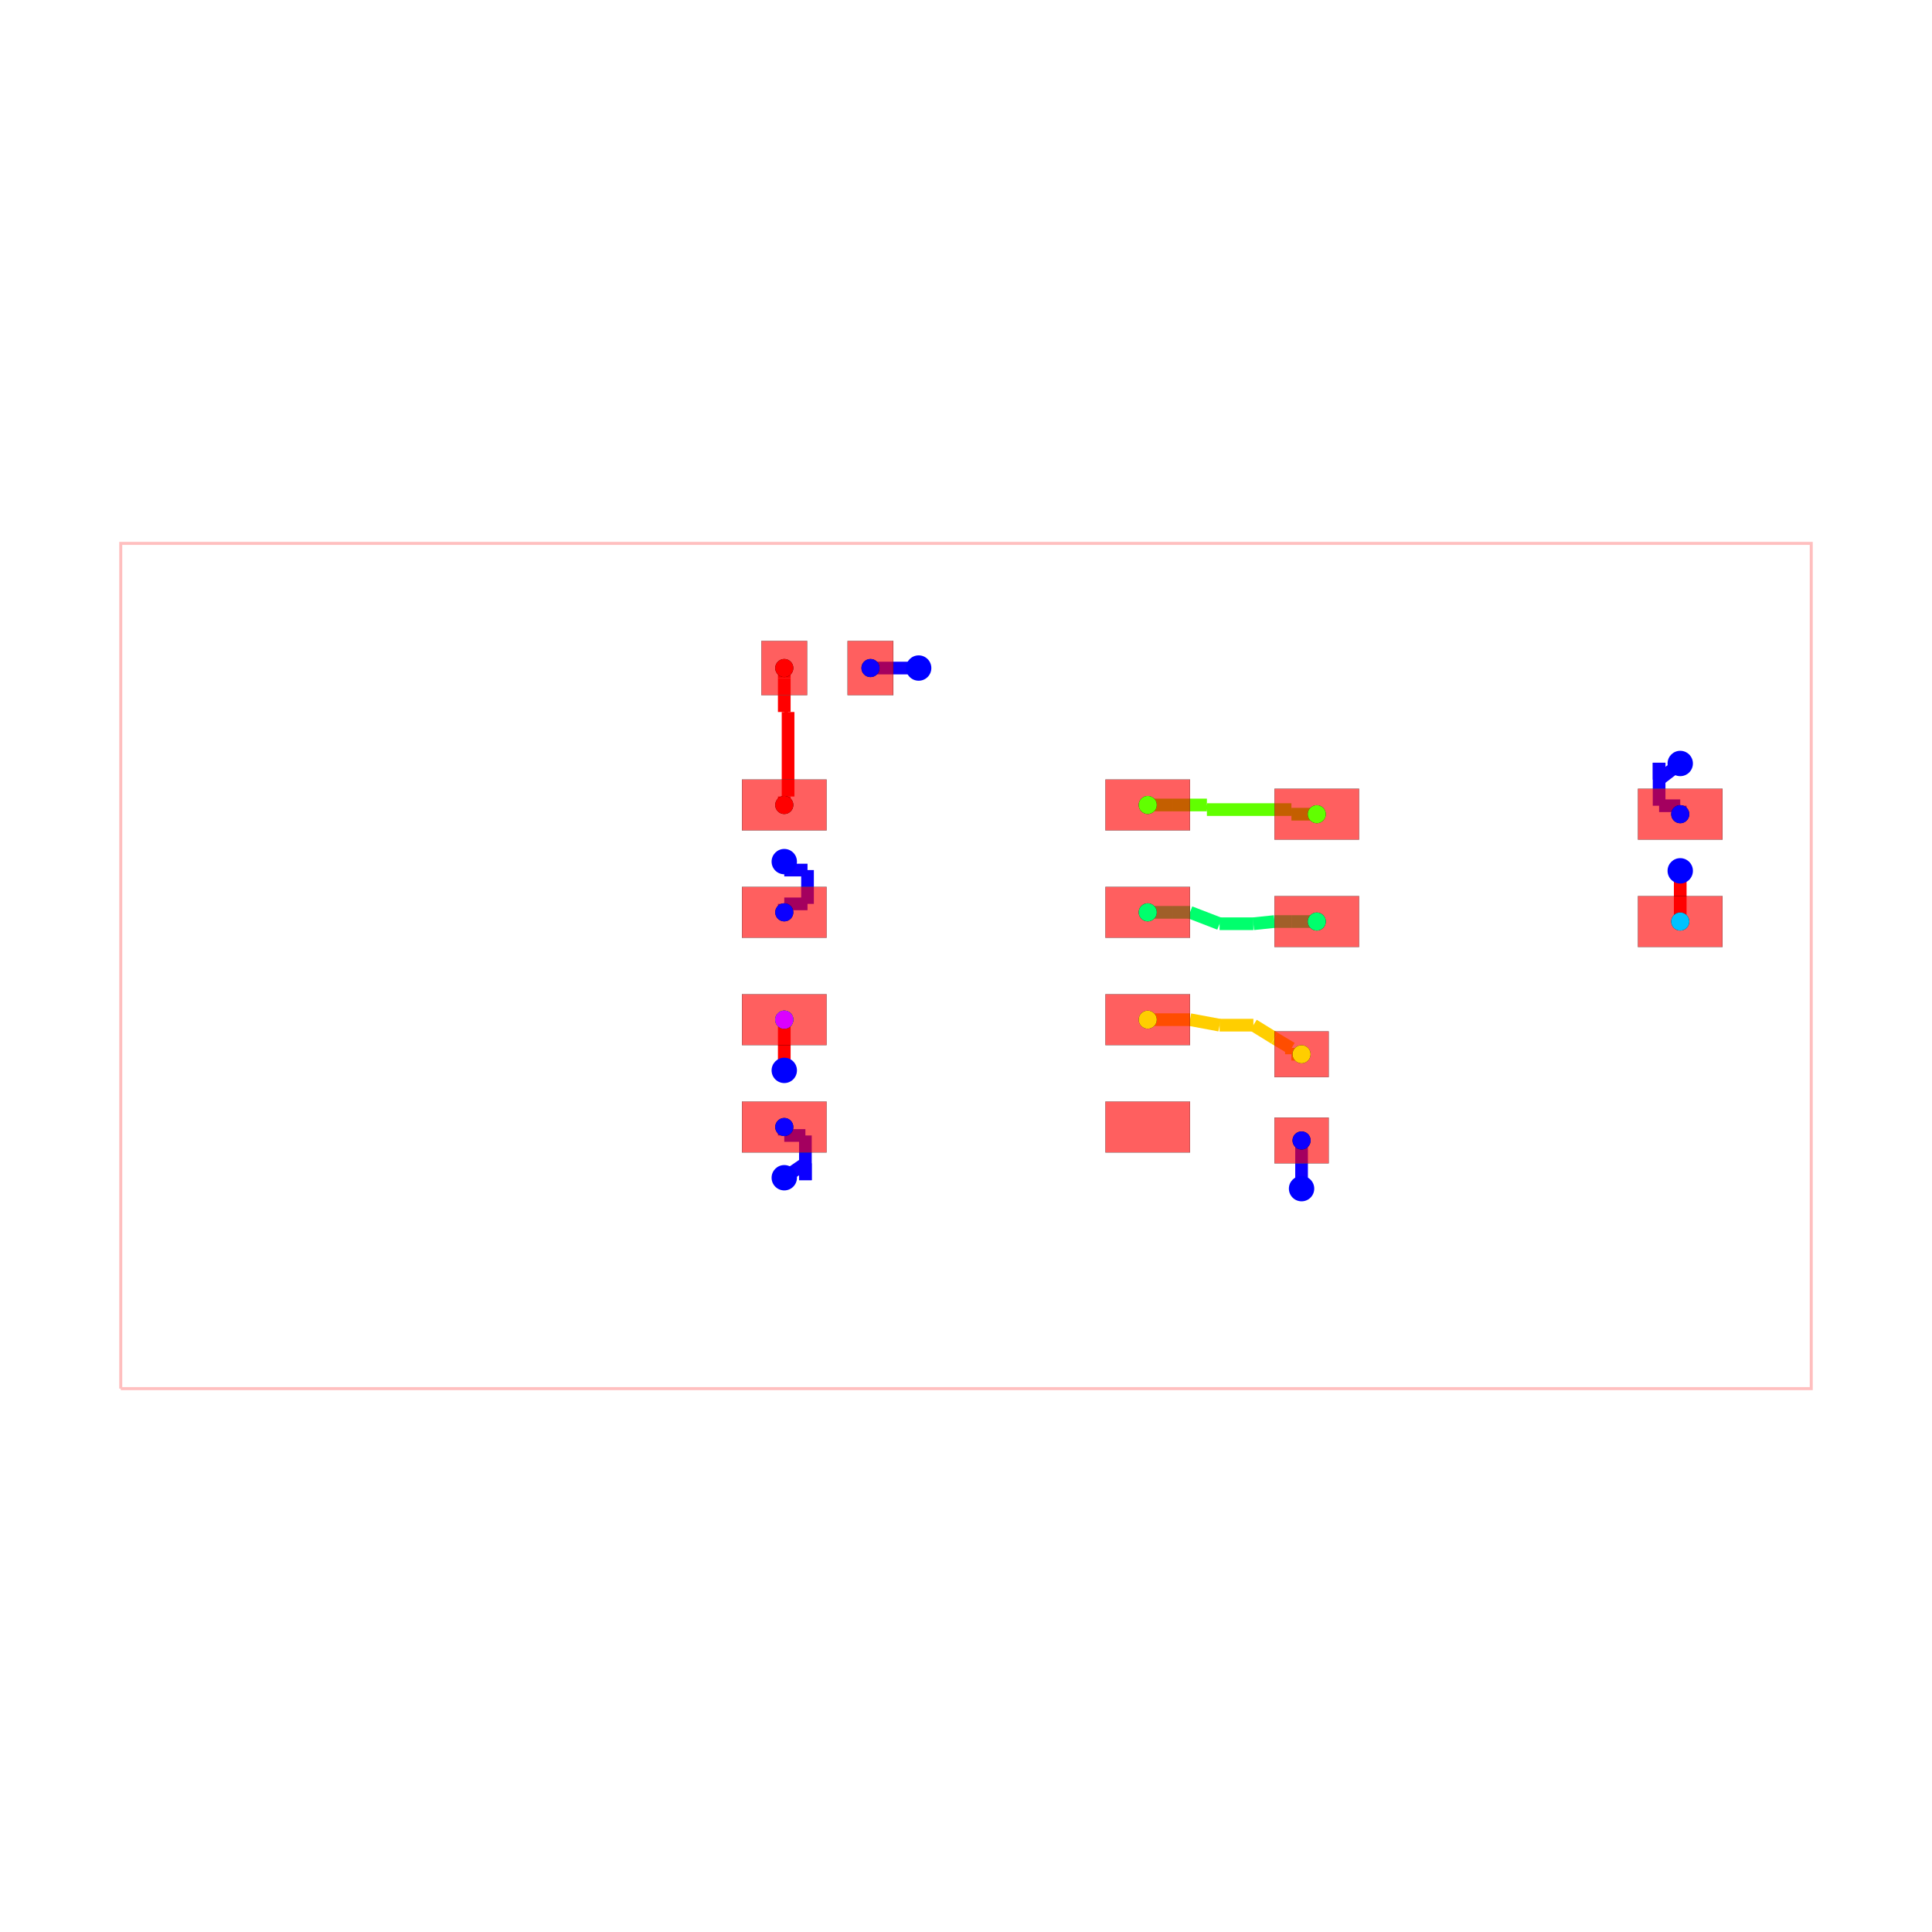
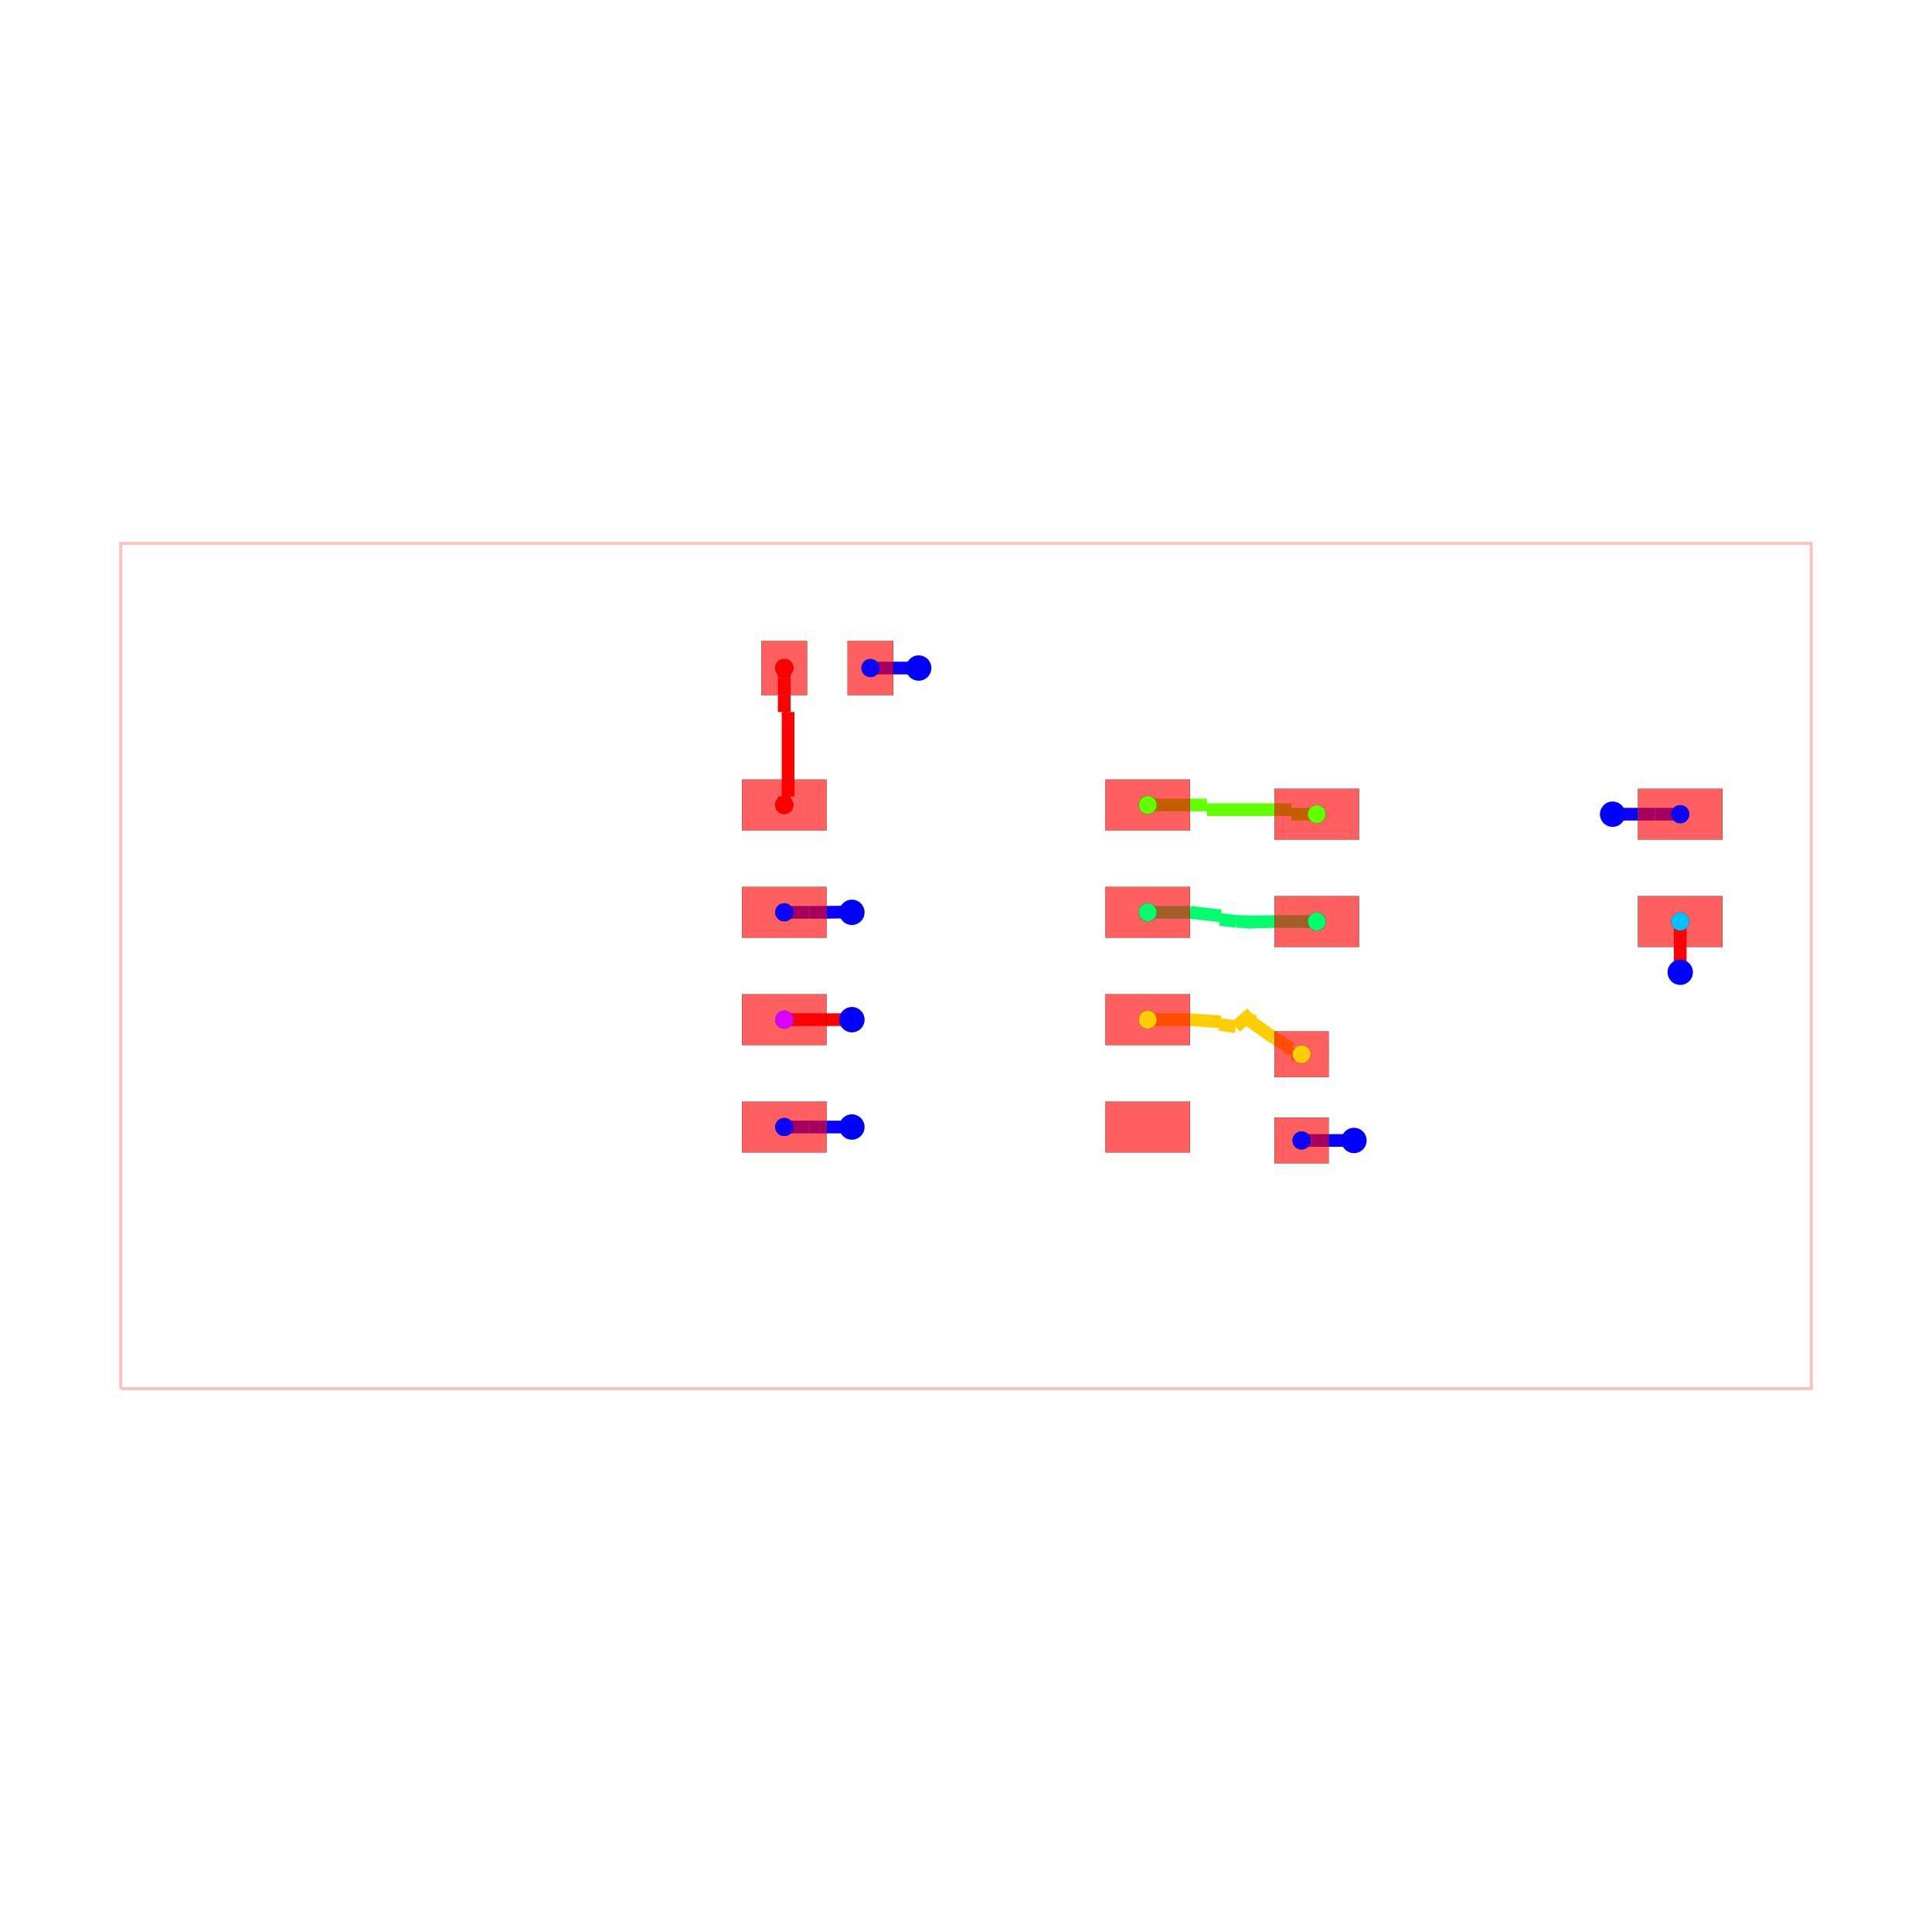
<svg xmlns="http://www.w3.org/2000/svg" width="640" height="640" viewBox="0 0 640 640">
  <rect width="100%" height="100%" fill="white" />
  <g>
    <polyline data-points="-10,-5 10,-5 10,5 -10,5 -10,-5" data-type="line" data-label="" points="40,460 600,460 600,180 40,180 40,460" fill="none" stroke="rgba(255,0,0,0.25)" stroke-width="1px" />
  </g>
  <g>
-     <polyline data-points="3.97,-2.0640355616199573 3.97,-2.134035561619957" data-type="line" data-label="" points="431.16,377.793 431.16,379.753" fill="none" stroke="hsl(242.857, 100%, 50%)" stroke-width="4.2" />
-   </g>
-   <g>
-     <polyline data-points="3.97,-2.134035561619957 3.97,-2.3340357808099785" data-type="line" data-label="" points="431.16,379.753 431.16,385.353" fill="none" stroke="hsl(242.857, 100%, 50%)" stroke-width="4.2" />
-   </g>
-   <g>
-     <polyline data-points="3.97,-2.3340357808099785 3.97,-2.5340360000000004" data-type="line" data-label="" points="431.16,385.353 431.16,390.953" fill="none" stroke="hsl(242.857, 100%, 50%)" stroke-width="4.2" />
-   </g>
-   <g>
-     <polyline data-points="3.97,-2.5340360000000004 3.97,-2.634035561619957" data-type="line" data-label="" points="431.16,390.953 431.16,393.753" fill="none" stroke="hsl(242.857, 100%, 50%)" stroke-width="4.2" />
-   </g>
-   <g>
-     <polyline data-points="-1.1300000000000006,3.525 -1.0600000000000005,3.525" data-type="line" data-label="" points="288.36,221.3 290.32,221.3" fill="none" stroke="hsl(242.857, 100%, 50%)" stroke-width="4.2" />
-   </g>
-   <g>
-     <polyline data-points="-1.0600000000000005,3.525 -0.8600000000000002,3.5250000000000004" data-type="line" data-label="" points="290.32,221.3 295.92,221.3" fill="none" stroke="hsl(242.857, 100%, 50%)" stroke-width="4.2" />
-   </g>
-   <g>
-     <polyline data-points="-0.8600000000000002,3.5250000000000004 -0.6599999999999999,3.5250000000000004" data-type="line" data-label="" points="295.92,221.3 301.52,221.3" fill="none" stroke="hsl(242.857, 100%, 50%)" stroke-width="4.2" />
-   </g>
-   <g>
-     <polyline data-points="-0.6599999999999999,3.5250000000000004 -0.5600000000000005,3.525" data-type="line" data-label="" points="301.52,221.3 304.32,221.3" fill="none" stroke="hsl(242.857, 100%, 50%)" stroke-width="4.2" />
-   </g>
-   <g>
-     <polyline data-points="-2.15,-1.905 -2.15,-2.005" data-type="line" data-label="" points="259.8,373.34 259.8,376.14" fill="none" stroke="hsl(242.857, 100%, 50%)" stroke-width="4.2" />
-   </g>
-   <g>
-     <polyline data-points="-2.15,-2.005 -1.9,-2.005" data-type="line" data-label="" points="259.8,376.14 266.8,376.14" fill="none" stroke="hsl(242.857, 100%, 50%)" stroke-width="4.2" />
-   </g>
-   <g>
-     <polyline data-points="-1.9,-2.005 -1.9,-2.205" data-type="line" data-label="" points="266.8,376.14 266.8,381.74" fill="none" stroke="hsl(242.857, 100%, 50%)" stroke-width="4.2" />
-   </g>
-   <g>
-     <polyline data-points="-1.9,-2.205 -1.9,-2.5340360000000004" data-type="line" data-label="" points="266.8,381.74 266.8,390.953" fill="none" stroke="hsl(242.857, 100%, 50%)" stroke-width="4.2" />
-   </g>
-   <g>
-     <polyline data-points="-1.9,-2.5340360000000004 -1.9,-2.334036" data-type="line" data-label="" points="266.8,390.953 266.8,385.353" fill="none" stroke="hsl(242.857, 100%, 50%)" stroke-width="4.2" />
-   </g>
-   <g>
-     <polyline data-points="-1.9,-2.334036 -2.15,-2.505" data-type="line" data-label="" points="266.8,385.353 259.8,390.14" fill="none" stroke="hsl(242.857, 100%, 50%)" stroke-width="4.2" />
-   </g>
-   <g>
-     <polyline data-points="8.45,1.7959644383800433 8.45,1.8959644383800434" data-type="line" data-label="" points="556.6,269.713 556.6,266.913" fill="none" stroke="hsl(242.857, 100%, 50%)" stroke-width="4.2" />
-   </g>
-   <g>
-     <polyline data-points="8.45,1.8959644383800434 8.2,1.8959644383800434" data-type="line" data-label="" points="556.6,266.913 549.6,266.913" fill="none" stroke="hsl(242.857, 100%, 50%)" stroke-width="4.2" />
-   </g>
-   <g>
-     <polyline data-points="8.2,1.8959644383800434 8.2,2.0959644383800438" data-type="line" data-label="" points="549.6,266.913 549.6,261.313" fill="none" stroke="hsl(242.857, 100%, 50%)" stroke-width="4.2" />
-   </g>
-   <g>
-     <polyline data-points="8.2,2.0959644383800438 8.2,2.4050000000000002" data-type="line" data-label="" points="549.6,261.313 549.6,252.66" fill="none" stroke="hsl(242.857, 100%, 50%)" stroke-width="4.2" />
-   </g>
-   <g>
-     <polyline data-points="8.2,2.4050000000000002 8.2,2.205" data-type="line" data-label="" points="549.6,252.66 549.6,258.26" fill="none" stroke="hsl(242.857, 100%, 50%)" stroke-width="4.2" />
-   </g>
-   <g>
-     <polyline data-points="8.2,2.205 8.45,2.395964438380043" data-type="line" data-label="" points="549.6,258.26 556.6,252.913" fill="none" stroke="hsl(242.857, 100%, 50%)" stroke-width="4.2" />
-   </g>
-   <g>
-     <polyline data-points="-2.15,0.635 -2.15,0.7350000000000001" data-type="line" data-label="" points="259.8,302.22 259.8,299.42" fill="none" stroke="hsl(242.857, 100%, 50%)" stroke-width="4.2" />
-   </g>
-   <g>
-     <polyline data-points="-2.15,0.7350000000000001 -1.8750000000000004,0.7350000000000001" data-type="line" data-label="" points="259.8,299.42 267.5,299.42" fill="none" stroke="hsl(242.857, 100%, 50%)" stroke-width="4.2" />
-   </g>
-   <g>
-     <polyline data-points="-1.8750000000000004,0.7350000000000001 -1.8750000000000004,0.935" data-type="line" data-label="" points="267.5,299.42 267.5,293.82" fill="none" stroke="hsl(242.857, 100%, 50%)" stroke-width="4.2" />
-   </g>
-   <g>
-     <polyline data-points="-1.8750000000000004,0.935 -1.8750000000000004,1.135" data-type="line" data-label="" points="267.5,293.82 267.5,288.22" fill="none" stroke="hsl(242.857, 100%, 50%)" stroke-width="4.2" />
-   </g>
-   <g>
-     <polyline data-points="-1.8750000000000004,1.135 -2.15,1.135" data-type="line" data-label="" points="267.5,288.22 259.8,288.22" fill="none" stroke="hsl(242.857, 100%, 50%)" stroke-width="4.2" />
-   </g>
-   <g>
-     <polyline data-points="-2.15,1.135 -2.15,1.235" data-type="line" data-label="" points="259.8,288.22 259.8,285.42" fill="none" stroke="hsl(242.857, 100%, 50%)" stroke-width="4.2" />
-   </g>
-   <g>
-     <polyline data-points="-2.15,-0.635 -2.15,-1.235" data-type="line" data-label="" points="259.8,337.78 259.8,354.58" fill="none" stroke="red" stroke-width="4.2" />
-   </g>
-   <g>
-     <polyline data-points="-2.15,-1.235 -2.15,-1.235" data-type="line" data-label="" points="259.8,354.58 259.8,354.58" fill="none" stroke="red" stroke-width="4.2" />
-   </g>
-   <g>
-     <polyline data-points="8.45,0.5259644383800433 8.45,1.1259644383800433" data-type="line" data-label="" points="556.6,305.273 556.6,288.473" fill="none" stroke="red" stroke-width="4.2" />
-   </g>
-   <g>
-     <polyline data-points="8.45,1.1259644383800433 8.45,1.1259644383800433" data-type="line" data-label="" points="556.6,288.473 556.6,288.473" fill="none" stroke="red" stroke-width="4.2" />
-   </g>
-   <g>
-     <polyline data-points="4.15,0.5259644383800433 3.8500000000000005,0.5259644383800433" data-type="line" data-label="" points="436.2,305.273 427.8,305.273" fill="none" stroke="hsl(145.714, 100%, 50%)" stroke-width="4.2" />
-   </g>
-   <g>
-     <polyline data-points="3.8500000000000005,0.5259644383800433 3.6499999999999995,0.5259644383800433" data-type="line" data-label="" points="427.8,305.273 422.2,305.273" fill="none" stroke="hsl(145.714, 100%, 50%)" stroke-width="4.2" />
-   </g>
-   <g>
-     <polyline data-points="3.6499999999999995,0.5259644383800433 3.4,0.5" data-type="line" data-label="" points="422.2,305.273 415.2,306" fill="none" stroke="hsl(145.714, 100%, 50%)" stroke-width="4.2" />
-   </g>
-   <g>
-     <polyline data-points="3.4,0.5 3.1999999999999997,0.5" data-type="line" data-label="" points="415.2,306 409.6,306" fill="none" stroke="hsl(145.714, 100%, 50%)" stroke-width="4.2" />
-   </g>
-   <g>
-     <polyline data-points="3.1999999999999997,0.5 2.9999999999999996,0.5" data-type="line" data-label="" points="409.6,306 404,306" fill="none" stroke="hsl(145.714, 100%, 50%)" stroke-width="4.2" />
-   </g>
-   <g>
-     <polyline data-points="2.9999999999999996,0.5 2.6500000000000004,0.635" data-type="line" data-label="" points="404,306 394.2,302.22" fill="none" stroke="hsl(145.714, 100%, 50%)" stroke-width="4.2" />
-   </g>
-   <g>
-     <polyline data-points="2.6500000000000004,0.635 2.4499999999999997,0.635" data-type="line" data-label="" points="394.2,302.22 388.6,302.22" fill="none" stroke="hsl(145.714, 100%, 50%)" stroke-width="4.2" />
+     <polyline data-points="-1.13,3.525 -1.0600000000000005,3.525" data-type="line" data-label="" points="288.36,221.3 290.32,221.3" fill="none" stroke="hsl(242.857, 100%, 50%)" stroke-width="4.2" />
+   </g>
+   <g>
+     <polyline data-points="-1.0600000000000005,3.525 -0.86,3.525" data-type="line" data-label="" points="290.32,221.3 295.92,221.3" fill="none" stroke="hsl(242.857, 100%, 50%)" stroke-width="4.2" />
+   </g>
+   <g>
+     <polyline data-points="-0.86,3.525 -0.6599999999999999,3.525" data-type="line" data-label="" points="295.92,221.3 301.52,221.3" fill="none" stroke="hsl(242.857, 100%, 50%)" stroke-width="4.2" />
+   </g>
+   <g>
+     <polyline data-points="-0.6599999999999999,3.525 -0.56,3.525" data-type="line" data-label="" points="301.52,221.3 304.32,221.3" fill="none" stroke="hsl(242.857, 100%, 50%)" stroke-width="4.2" />
+   </g>
+   <g>
+     <polyline data-points="3.97,-2.064 4.09,-2.064" data-type="line" data-label="" points="431.16,377.792 434.52,377.792" fill="none" stroke="hsl(242.857, 100%, 50%)" stroke-width="4.2" />
+   </g>
+   <g>
+     <polyline data-points="4.09,-2.064 4.29,-2.064" data-type="line" data-label="" points="434.52,377.792 440.12,377.792" fill="none" stroke="hsl(242.857, 100%, 50%)" stroke-width="4.2" />
+   </g>
+   <g>
+     <polyline data-points="4.29,-2.064 4.470001,-2.064" data-type="line" data-label="" points="440.12,377.792 445.16,377.792" fill="none" stroke="hsl(242.857, 100%, 50%)" stroke-width="4.2" />
+   </g>
+   <g>
+     <polyline data-points="4.470001,-2.064 4.59,-2.064" data-type="line" data-label="" points="445.16,377.792 448.52,377.792" fill="none" stroke="hsl(242.857, 100%, 50%)" stroke-width="4.2" />
+   </g>
+   <g>
+     <polyline data-points="8.45,1.796 8.149999999999999,1.796" data-type="line" data-label="" points="556.6,269.712 548.2,269.712" fill="none" stroke="hsl(242.857, 100%, 50%)" stroke-width="4.2" />
+   </g>
+   <g>
+     <polyline data-points="8.149999999999999,1.796 7.95,1.796" data-type="line" data-label="" points="548.2,269.712 542.6,269.712" fill="none" stroke="hsl(242.857, 100%, 50%)" stroke-width="4.2" />
+   </g>
+   <g>
+     <polyline data-points="7.95,1.796 7.749999999999999,1.796" data-type="line" data-label="" points="542.6,269.712 537,269.712" fill="none" stroke="hsl(242.857, 100%, 50%)" stroke-width="4.2" />
+   </g>
+   <g>
+     <polyline data-points="7.749999999999999,1.796 7.65,1.796" data-type="line" data-label="" points="537,269.712 534.2,269.712" fill="none" stroke="hsl(242.857, 100%, 50%)" stroke-width="4.2" />
+   </g>
+   <g>
+     <polyline data-points="-2.15,0.635 -1.8499999999999999,0.635" data-type="line" data-label="" points="259.8,302.22 268.2,302.22" fill="none" stroke="hsl(242.857, 100%, 50%)" stroke-width="4.2" />
+   </g>
+   <g>
+     <polyline data-points="-1.8499999999999999,0.635 -1.65,0.635" data-type="line" data-label="" points="268.2,302.22 273.8,302.22" fill="none" stroke="hsl(242.857, 100%, 50%)" stroke-width="4.2" />
+   </g>
+   <g>
+     <polyline data-points="-1.65,0.635 -1.3840000000000001,0.639" data-type="line" data-label="" points="273.8,302.22 281.248,302.108" fill="none" stroke="hsl(242.857, 100%, 50%)" stroke-width="4.2" />
+   </g>
+   <g>
+     <polyline data-points="-1.3840000000000001,0.639 -1.323,0.641" data-type="line" data-label="" points="281.248,302.108 282.956,302.052" fill="none" stroke="hsl(242.857, 100%, 50%)" stroke-width="4.2" />
+   </g>
+   <g>
+     <polyline data-points="-1.323,0.641 -1.44,0.639" data-type="line" data-label="" points="282.956,302.052 279.68,302.108" fill="none" stroke="hsl(242.857, 100%, 50%)" stroke-width="4.2" />
+   </g>
+   <g>
+     <polyline data-points="-1.44,0.639 -1.35,0.635" data-type="line" data-label="" points="279.68,302.108 282.2,302.22" fill="none" stroke="hsl(242.857, 100%, 50%)" stroke-width="4.2" />
+   </g>
+   <g>
+     <polyline data-points="-2.15,-1.905 -1.8499999999999999,-1.905" data-type="line" data-label="" points="259.8,373.34 268.2,373.34" fill="none" stroke="hsl(242.857, 100%, 50%)" stroke-width="4.2" />
+   </g>
+   <g>
+     <polyline data-points="-1.8499999999999999,-1.905 -1.65,-1.905" data-type="line" data-label="" points="268.2,373.34 273.8,373.34" fill="none" stroke="hsl(242.857, 100%, 50%)" stroke-width="4.2" />
+   </g>
+   <g>
+     <polyline data-points="-1.65,-1.905 -1.45,-1.905" data-type="line" data-label="" points="273.8,373.34 279.4,373.34" fill="none" stroke="hsl(242.857, 100%, 50%)" stroke-width="4.2" />
+   </g>
+   <g>
+     <polyline data-points="-1.45,-1.905 -1.35,-1.905" data-type="line" data-label="" points="279.4,373.34 282.2,373.34" fill="none" stroke="hsl(242.857, 100%, 50%)" stroke-width="4.2" />
+   </g>
+   <g>
+     <polyline data-points="8.45,0.526 8.45,-0.074" data-type="line" data-label="" points="556.6,305.272 556.6,322.072" fill="none" stroke="red" stroke-width="4.2" />
+   </g>
+   <g>
+     <polyline data-points="8.45,-0.074 8.45,-0.074" data-type="line" data-label="" points="556.6,322.072 556.6,322.072" fill="none" stroke="red" stroke-width="4.2" />
+   </g>
+   <g>
+     <polyline data-points="-2.15,-0.635 -1.35,-0.635" data-type="line" data-label="" points="259.8,337.78 282.2,337.78" fill="none" stroke="red" stroke-width="4.2" />
+   </g>
+   <g>
+     <polyline data-points="-1.35,-0.635 -1.35,-0.635" data-type="line" data-label="" points="282.2,337.78 282.2,337.78" fill="none" stroke="red" stroke-width="4.2" />
+   </g>
+   <g>
+     <polyline data-points="4.15,0.526 3.8500000000000005,0.526" data-type="line" data-label="" points="436.2,305.272 427.8,305.272" fill="none" stroke="hsl(145.714, 100%, 50%)" stroke-width="4.2" />
+   </g>
+   <g>
+     <polyline data-points="3.8500000000000005,0.526 3.65,0.526" data-type="line" data-label="" points="427.8,305.272 422.2,305.272" fill="none" stroke="hsl(145.714, 100%, 50%)" stroke-width="4.2" />
+   </g>
+   <g>
+     <polyline data-points="3.65,0.526 3.3409999999999997,0.52" data-type="line" data-label="" points="422.2,305.272 413.548,305.44" fill="none" stroke="hsl(145.714, 100%, 50%)" stroke-width="4.2" />
+   </g>
+   <g>
+     <polyline data-points="3.3409999999999997,0.52 3.381,0.52" data-type="line" data-label="" points="413.548,305.44 414.668,305.44" fill="none" stroke="hsl(145.714, 100%, 50%)" stroke-width="4.2" />
+   </g>
+   <g>
+     <polyline data-points="3.381,0.52 3.196,0.528" data-type="line" data-label="" points="414.668,305.44 409.488,305.216" fill="none" stroke="hsl(145.714, 100%, 50%)" stroke-width="4.2" />
+   </g>
+   <g>
+     <polyline data-points="3.196,0.528 3.005,0.55" data-type="line" data-label="" points="409.488,305.216 404.14,304.6" fill="none" stroke="hsl(145.714, 100%, 50%)" stroke-width="4.2" />
+   </g>
+   <g>
+     <polyline data-points="3.005,0.55 3.015,0.593" data-type="line" data-label="" points="404.14,304.6 404.42,303.396" fill="none" stroke="hsl(145.714, 100%, 50%)" stroke-width="4.2" />
+   </g>
+   <g>
+     <polyline data-points="3.015,0.593 2.65,0.635" data-type="line" data-label="" points="404.42,303.396 394.2,302.22" fill="none" stroke="hsl(145.714, 100%, 50%)" stroke-width="4.2" />
+   </g>
+   <g>
+     <polyline data-points="2.65,0.635 2.4499999999999997,0.635" data-type="line" data-label="" points="394.2,302.22 388.6,302.22" fill="none" stroke="hsl(145.714, 100%, 50%)" stroke-width="4.2" />
  </g>
  <g>
    <polyline data-points="2.4499999999999997,0.635 2.15,0.635" data-type="line" data-label="" points="388.6,302.22 380.2,302.22" fill="none" stroke="hsl(145.714, 100%, 50%)" stroke-width="4.2" />
  </g>
  <g>
-     <polyline data-points="4.15,1.7959644383800433 3.8500000000000005,1.7959644383800433" data-type="line" data-label="" points="436.2,269.713 427.8,269.713" fill="none" stroke="hsl(97.143, 100%, 50%)" stroke-width="4.2" />
-   </g>
-   <g>
-     <polyline data-points="3.8500000000000005,1.7959644383800433 3.8500000000000005,1.8504822191900216" data-type="line" data-label="" points="427.8,269.713 427.8,268.186" fill="none" stroke="hsl(97.143, 100%, 50%)" stroke-width="4.2" />
-   </g>
-   <g>
-     <polyline data-points="3.8500000000000005,1.8504822191900216 3.6499999999999995,1.8504822191900216" data-type="line" data-label="" points="427.8,268.186 422.2,268.186" fill="none" stroke="hsl(97.143, 100%, 50%)" stroke-width="4.2" />
-   </g>
-   <g>
-     <polyline data-points="3.6499999999999995,1.8504822191900216 2.8500000000000005,1.8504822191900216" data-type="line" data-label="" points="422.2,268.186 399.8,268.186" fill="none" stroke="hsl(97.143, 100%, 50%)" stroke-width="4.2" />
-   </g>
-   <g>
-     <polyline data-points="2.8500000000000005,1.8504822191900216 2.8500000000000005,1.905" data-type="line" data-label="" points="399.8,268.186 399.8,266.66" fill="none" stroke="hsl(97.143, 100%, 50%)" stroke-width="4.2" />
-   </g>
-   <g>
-     <polyline data-points="2.8500000000000005,1.905 2.6500000000000004,1.905" data-type="line" data-label="" points="399.8,266.66 394.2,266.66" fill="none" stroke="hsl(97.143, 100%, 50%)" stroke-width="4.2" />
-   </g>
-   <g>
-     <polyline data-points="2.6500000000000004,1.905 2.4499999999999997,1.905" data-type="line" data-label="" points="394.2,266.66 388.6,266.66" fill="none" stroke="hsl(97.143, 100%, 50%)" stroke-width="4.2" />
+     <polyline data-points="4.15,1.796 3.8500000000000005,1.796" data-type="line" data-label="" points="436.2,269.712 427.8,269.712" fill="none" stroke="hsl(97.143, 100%, 50%)" stroke-width="4.2" />
+   </g>
+   <g>
+     <polyline data-points="3.8500000000000005,1.796 3.8500000000000005,1.85" data-type="line" data-label="" points="427.8,269.712 427.8,268.2" fill="none" stroke="hsl(97.143, 100%, 50%)" stroke-width="4.2" />
+   </g>
+   <g>
+     <polyline data-points="3.8500000000000005,1.85 3.65,1.85" data-type="line" data-label="" points="427.8,268.2 422.2,268.2" fill="none" stroke="hsl(97.143, 100%, 50%)" stroke-width="4.2" />
+   </g>
+   <g>
+     <polyline data-points="3.65,1.85 2.8500000000000005,1.85" data-type="line" data-label="" points="422.2,268.2 399.8,268.2" fill="none" stroke="hsl(97.143, 100%, 50%)" stroke-width="4.2" />
+   </g>
+   <g>
+     <polyline data-points="2.8500000000000005,1.85 2.8500000000000005,1.905" data-type="line" data-label="" points="399.8,268.2 399.8,266.66" fill="none" stroke="hsl(97.143, 100%, 50%)" stroke-width="4.2" />
+   </g>
+   <g>
+     <polyline data-points="2.8500000000000005,1.905 2.65,1.905" data-type="line" data-label="" points="399.8,266.66 394.2,266.66" fill="none" stroke="hsl(97.143, 100%, 50%)" stroke-width="4.2" />
+   </g>
+   <g>
+     <polyline data-points="2.65,1.905 2.4499999999999997,1.905" data-type="line" data-label="" points="394.2,266.66 388.6,266.66" fill="none" stroke="hsl(97.143, 100%, 50%)" stroke-width="4.2" />
  </g>
  <g>
    <polyline data-points="2.4499999999999997,1.905 2.15,1.905" data-type="line" data-label="" points="388.6,266.66 380.2,266.66" fill="none" stroke="hsl(97.143, 100%, 50%)" stroke-width="4.2" />
  </g>
  <g>
-     <polyline data-points="3.97,-1.0440355616199575 3.8500000000000005,-1.0440355616199575" data-type="line" data-label="" points="431.16,349.233 427.8,349.233" fill="none" stroke="hsl(48.571, 100%, 50%)" stroke-width="4.2" />
-   </g>
-   <g>
-     <polyline data-points="3.8500000000000005,-1.0440355616199575 3.8500000000000005,-0.9740355616199574" data-type="line" data-label="" points="427.8,349.233 427.8,347.273" fill="none" stroke="hsl(48.571, 100%, 50%)" stroke-width="4.2" />
-   </g>
-   <g>
-     <polyline data-points="3.8500000000000005,-0.9740355616199574 3.6499999999999995,-0.8545177808099788" data-type="line" data-label="" points="427.8,347.273 422.2,343.926" fill="none" stroke="hsl(48.571, 100%, 50%)" stroke-width="4.2" />
-   </g>
-   <g>
-     <polyline data-points="3.6499999999999995,-0.8545177808099788 3.4,-0.7" data-type="line" data-label="" points="422.2,343.926 415.2,339.6" fill="none" stroke="hsl(48.571, 100%, 50%)" stroke-width="4.2" />
-   </g>
-   <g>
-     <polyline data-points="3.4,-0.7 3.1999999999999997,-0.7" data-type="line" data-label="" points="415.2,339.6 409.6,339.6" fill="none" stroke="hsl(48.571, 100%, 50%)" stroke-width="4.2" />
-   </g>
-   <g>
-     <polyline data-points="3.1999999999999997,-0.7 2.9999999999999996,-0.7" data-type="line" data-label="" points="409.6,339.6 404,339.6" fill="none" stroke="hsl(48.571, 100%, 50%)" stroke-width="4.2" />
-   </g>
-   <g>
-     <polyline data-points="2.9999999999999996,-0.7 2.6500000000000004,-0.635" data-type="line" data-label="" points="404,339.6 394.2,337.78" fill="none" stroke="hsl(48.571, 100%, 50%)" stroke-width="4.2" />
-   </g>
-   <g>
-     <polyline data-points="2.6500000000000004,-0.635 2.4499999999999997,-0.6350000000000001" data-type="line" data-label="" points="394.2,337.78 388.6,337.78" fill="none" stroke="hsl(48.571, 100%, 50%)" stroke-width="4.2" />
-   </g>
-   <g>
-     <polyline data-points="2.4499999999999997,-0.6350000000000001 2.15,-0.635" data-type="line" data-label="" points="388.6,337.78 380.2,337.78" fill="none" stroke="hsl(48.571, 100%, 50%)" stroke-width="4.2" />
-   </g>
-   <g>
-     <polyline data-points="-2.1499999999999995,3.525 -2.1499999999999995,3.4050000000000002" data-type="line" data-label="" points="259.8,221.3 259.8,224.66" fill="none" stroke="hsl(0, 100%, 50%)" stroke-width="4.2" />
-   </g>
-   <g>
-     <polyline data-points="-2.1499999999999995,3.4050000000000002 -2.1499999999999995,3.205" data-type="line" data-label="" points="259.8,224.66 259.8,230.26" fill="none" stroke="hsl(0, 100%, 50%)" stroke-width="4.2" />
-   </g>
-   <g>
-     <polyline data-points="-2.1499999999999995,3.205 -2.1500000000000004,3.005" data-type="line" data-label="" points="259.8,230.26 259.8,235.86" fill="none" stroke="hsl(0, 100%, 50%)" stroke-width="4.2" />
-   </g>
-   <g>
-     <polyline data-points="-2.1500000000000004,3.005 -2.104999999999999,3.005" data-type="line" data-label="" points="259.8,235.86 261.06,235.86" fill="none" stroke="hsl(0, 100%, 50%)" stroke-width="4.2" />
-   </g>
-   <g>
-     <polyline data-points="-2.104999999999999,3.005 -2.104999999999999,2.205" data-type="line" data-label="" points="261.06,235.86 261.06,258.26" fill="none" stroke="hsl(0, 100%, 50%)" stroke-width="4.2" />
-   </g>
-   <g>
-     <polyline data-points="-2.104999999999999,2.205 -2.1049999999999995,2.005" data-type="line" data-label="" points="261.06,258.26 261.06,263.86" fill="none" stroke="hsl(0, 100%, 50%)" stroke-width="4.2" />
-   </g>
-   <g>
-     <polyline data-points="-2.1049999999999995,2.005 -2.15,2.005" data-type="line" data-label="" points="261.06,263.86 259.8,263.86" fill="none" stroke="hsl(0, 100%, 50%)" stroke-width="4.2" />
+     <polyline data-points="3.97,-1.044 3.8500000000000005,-1.044" data-type="line" data-label="" points="431.16,349.232 427.8,349.232" fill="none" stroke="hsl(48.571, 100%, 50%)" stroke-width="4.2" />
+   </g>
+   <g>
+     <polyline data-points="3.8500000000000005,-1.044 3.8500000000000005,-0.9740355616199574" data-type="line" data-label="" points="427.8,349.232 427.8,347.273" fill="none" stroke="hsl(48.571, 100%, 50%)" stroke-width="4.2" />
+   </g>
+   <g>
+     <polyline data-points="3.8500000000000005,-0.9740355616199574 3.65,-0.855" data-type="line" data-label="" points="427.8,347.273 422.2,343.94" fill="none" stroke="hsl(48.571, 100%, 50%)" stroke-width="4.2" />
+   </g>
+   <g>
+     <polyline data-points="3.65,-0.855 3.3419999999999996,-0.639" data-type="line" data-label="" points="422.2,343.94 413.576,337.892" fill="none" stroke="hsl(48.571, 100%, 50%)" stroke-width="4.2" />
+   </g>
+   <g>
+     <polyline data-points="3.3419999999999996,-0.639 3.376,-0.5589999999999999" data-type="line" data-label="" points="413.576,337.892 414.528,335.652" fill="none" stroke="hsl(48.571, 100%, 50%)" stroke-width="4.2" />
+   </g>
+   <g>
+     <polyline data-points="3.376,-0.5589999999999999 3.192,-0.719" data-type="line" data-label="" points="414.528,335.652 409.376,340.132" fill="none" stroke="hsl(48.571, 100%, 50%)" stroke-width="4.2" />
+   </g>
+   <g>
+     <polyline data-points="3.192,-0.719 3.002,-0.691" data-type="line" data-label="" points="409.376,340.132 404.056,339.348" fill="none" stroke="hsl(48.571, 100%, 50%)" stroke-width="4.2" />
+   </g>
+   <g>
+     <polyline data-points="3.002,-0.691 3.015,-0.66" data-type="line" data-label="" points="404.056,339.348 404.42,338.48" fill="none" stroke="hsl(48.571, 100%, 50%)" stroke-width="4.2" />
+   </g>
+   <g>
+     <polyline data-points="3.015,-0.66 2.65,-0.635" data-type="line" data-label="" points="404.42,338.48 394.2,337.78" fill="none" stroke="hsl(48.571, 100%, 50%)" stroke-width="4.2" />
+   </g>
+   <g>
+     <polyline data-points="2.65,-0.635 2.4499999999999997,-0.635" data-type="line" data-label="" points="394.2,337.78 388.6,337.78" fill="none" stroke="hsl(48.571, 100%, 50%)" stroke-width="4.2" />
+   </g>
+   <g>
+     <polyline data-points="2.4499999999999997,-0.635 2.15,-0.635" data-type="line" data-label="" points="388.6,337.78 380.2,337.78" fill="none" stroke="hsl(48.571, 100%, 50%)" stroke-width="4.2" />
+   </g>
+   <g>
+     <polyline data-points="-2.15,3.525 -2.15,3.4050000000000002" data-type="line" data-label="" points="259.8,221.3 259.8,224.66" fill="none" stroke="hsl(0, 100%, 50%)" stroke-width="4.2" />
+   </g>
+   <g>
+     <polyline data-points="-2.15,3.4050000000000002 -2.15,3.205" data-type="line" data-label="" points="259.8,224.66 259.8,230.26" fill="none" stroke="hsl(0, 100%, 50%)" stroke-width="4.2" />
+   </g>
+   <g>
+     <polyline data-points="-2.15,3.205 -2.15,3.005" data-type="line" data-label="" points="259.8,230.26 259.8,235.86" fill="none" stroke="hsl(0, 100%, 50%)" stroke-width="4.2" />
+   </g>
+   <g>
+     <polyline data-points="-2.15,3.005 -2.105,3.005" data-type="line" data-label="" points="259.8,235.86 261.06,235.86" fill="none" stroke="hsl(0, 100%, 50%)" stroke-width="4.2" />
+   </g>
+   <g>
+     <polyline data-points="-2.105,3.005 -2.105,2.205" data-type="line" data-label="" points="261.06,235.86 261.06,258.26" fill="none" stroke="hsl(0, 100%, 50%)" stroke-width="4.2" />
+   </g>
+   <g>
+     <polyline data-points="-2.105,2.205 -2.105,2.005" data-type="line" data-label="" points="261.06,258.26 261.06,263.86" fill="none" stroke="hsl(0, 100%, 50%)" stroke-width="4.2" />
+   </g>
+   <g>
+     <polyline data-points="-2.105,2.005 -2.15,2.005" data-type="line" data-label="" points="261.06,263.86 259.8,263.86" fill="none" stroke="hsl(0, 100%, 50%)" stroke-width="4.2" />
  </g>
  <g>
    <polyline data-points="-2.15,2.005 -2.15,1.905" data-type="line" data-label="" points="259.8,263.86 259.8,266.66" fill="none" stroke="hsl(0, 100%, 50%)" stroke-width="4.2" />
  </g>
  <g>
    <rect data-type="rect" data-label="top" data-x="-2.15" data-y="1.905" x="245.8" y="258.26" width="28" height="16.8" fill="rgba(255,0,0,0.25)" stroke="black" stroke-width="0.036" />
  </g>
  <g>
    <rect data-type="rect" data-label="top" data-x="-2.15" data-y="0.635" x="245.8" y="293.82" width="28" height="16.8" fill="rgba(255,0,0,0.25)" stroke="black" stroke-width="0.036" />
  </g>
  <g>
    <rect data-type="rect" data-label="top" data-x="-2.15" data-y="-0.635" x="245.8" y="329.38" width="28" height="16.8" fill="rgba(255,0,0,0.25)" stroke="black" stroke-width="0.036" />
  </g>
  <g>
    <rect data-type="rect" data-label="top" data-x="-2.15" data-y="-1.905" x="245.8" y="364.94" width="28" height="16.8" fill="rgba(255,0,0,0.25)" stroke="black" stroke-width="0.036" />
  </g>
  <g>
    <rect data-type="rect" data-label="top" data-x="2.15" data-y="-1.905" x="366.2" y="364.94" width="28" height="16.8" fill="rgba(255,0,0,0.25)" stroke="black" stroke-width="0.036" />
  </g>
  <g>
    <rect data-type="rect" data-label="top" data-x="2.15" data-y="-0.635" x="366.2" y="329.38" width="28" height="16.8" fill="rgba(255,0,0,0.25)" stroke="black" stroke-width="0.036" />
  </g>
  <g>
    <rect data-type="rect" data-label="top" data-x="2.15" data-y="0.635" x="366.2" y="293.82" width="28" height="16.8" fill="rgba(255,0,0,0.25)" stroke="black" stroke-width="0.036" />
  </g>
  <g>
    <rect data-type="rect" data-label="top" data-x="2.15" data-y="1.905" x="366.2" y="258.26" width="28" height="16.8" fill="rgba(255,0,0,0.25)" stroke="black" stroke-width="0.036" />
  </g>
  <g>
    <rect data-type="rect" data-label="top" data-x="-2.1500000000000004" data-y="3.525" x="252.24" y="212.34" width="15.12" height="17.92" fill="rgba(255,0,0,0.25)" stroke="black" stroke-width="0.036" />
  </g>
  <g>
    <rect data-type="rect" data-label="top" data-x="-1.1300000000000006" data-y="3.525" x="280.8" y="212.34" width="15.12" height="17.92" fill="rgba(255,0,0,0.25)" stroke="black" stroke-width="0.036" />
  </g>
  <g>
    <rect data-type="rect" data-label="top" data-x="3.97" data-y="-1.0440355616199575" x="422.2" y="341.673" width="17.92" height="15.12" fill="rgba(255,0,0,0.25)" stroke="black" stroke-width="0.036" />
  </g>
  <g>
    <rect data-type="rect" data-label="top" data-x="3.97" data-y="-2.0640355616199573" x="422.2" y="370.233" width="17.92" height="15.12" fill="rgba(255,0,0,0.25)" stroke="black" stroke-width="0.036" />
  </g>
  <g>
    <rect data-type="rect" data-label="top" data-x="4.15" data-y="1.7959644383800433" x="422.2" y="261.313" width="28" height="16.8" fill="rgba(255,0,0,0.25)" stroke="black" stroke-width="0.036" />
  </g>
  <g>
    <rect data-type="rect" data-label="top" data-x="4.15" data-y="0.5259644383800433" x="422.2" y="296.873" width="28" height="16.8" fill="rgba(255,0,0,0.25)" stroke="black" stroke-width="0.036" />
  </g>
  <g>
    <rect data-type="rect" data-label="top" data-x="8.45" data-y="0.5259644383800433" x="542.6" y="296.873" width="28" height="16.8" fill="rgba(255,0,0,0.25)" stroke="black" stroke-width="0.036" />
  </g>
  <g>
    <rect data-type="rect" data-label="top" data-x="8.45" data-y="1.7959644383800433" x="542.6" y="261.313" width="28" height="16.8" fill="rgba(255,0,0,0.25)" stroke="black" stroke-width="0.036" />
  </g>
  <g>
    <rect data-type="rect" data-label="" data-x="-2.15" data-y="1.905" x="245.8" y="258.26" width="28" height="16.8" fill="rgba(255,0,0,0.5)" stroke="black" stroke-width="0.036" />
  </g>
  <g>
    <rect data-type="rect" data-label="" data-x="-2.15" data-y="0.635" x="245.8" y="293.82" width="28" height="16.8" fill="rgba(255,0,0,0.5)" stroke="black" stroke-width="0.036" />
  </g>
  <g>
    <rect data-type="rect" data-label="" data-x="-2.15" data-y="-0.635" x="245.8" y="329.38" width="28" height="16.8" fill="rgba(255,0,0,0.5)" stroke="black" stroke-width="0.036" />
  </g>
  <g>
    <rect data-type="rect" data-label="" data-x="-2.15" data-y="-1.905" x="245.8" y="364.94" width="28" height="16.8" fill="rgba(255,0,0,0.5)" stroke="black" stroke-width="0.036" />
  </g>
  <g>
    <rect data-type="rect" data-label="" data-x="2.15" data-y="-1.905" x="366.2" y="364.94" width="28" height="16.8" fill="rgba(255,0,0,0.5)" stroke="black" stroke-width="0.036" />
  </g>
  <g>
    <rect data-type="rect" data-label="" data-x="2.15" data-y="-0.635" x="366.2" y="329.38" width="28" height="16.8" fill="rgba(255,0,0,0.5)" stroke="black" stroke-width="0.036" />
  </g>
  <g>
    <rect data-type="rect" data-label="" data-x="2.15" data-y="0.635" x="366.2" y="293.82" width="28" height="16.8" fill="rgba(255,0,0,0.5)" stroke="black" stroke-width="0.036" />
  </g>
  <g>
    <rect data-type="rect" data-label="" data-x="2.15" data-y="1.905" x="366.2" y="258.26" width="28" height="16.8" fill="rgba(255,0,0,0.5)" stroke="black" stroke-width="0.036" />
  </g>
  <g>
    <rect data-type="rect" data-label="" data-x="-2.1500000000000004" data-y="3.525" x="252.24" y="212.34" width="15.12" height="17.92" fill="rgba(255,0,0,0.5)" stroke="black" stroke-width="0.036" />
  </g>
  <g>
    <rect data-type="rect" data-label="" data-x="-1.1300000000000006" data-y="3.525" x="280.8" y="212.34" width="15.12" height="17.92" fill="rgba(255,0,0,0.5)" stroke="black" stroke-width="0.036" />
  </g>
  <g>
    <rect data-type="rect" data-label="" data-x="3.97" data-y="-1.0440355616199575" x="422.2" y="341.673" width="17.92" height="15.12" fill="rgba(255,0,0,0.5)" stroke="black" stroke-width="0.036" />
  </g>
  <g>
    <rect data-type="rect" data-label="" data-x="3.97" data-y="-2.0640355616199573" x="422.2" y="370.233" width="17.92" height="15.12" fill="rgba(255,0,0,0.5)" stroke="black" stroke-width="0.036" />
  </g>
  <g>
    <rect data-type="rect" data-label="" data-x="4.15" data-y="1.7959644383800433" x="422.2" y="261.313" width="28" height="16.8" fill="rgba(255,0,0,0.5)" stroke="black" stroke-width="0.036" />
  </g>
  <g>
    <rect data-type="rect" data-label="" data-x="4.15" data-y="0.5259644383800433" x="422.2" y="296.873" width="28" height="16.8" fill="rgba(255,0,0,0.5)" stroke="black" stroke-width="0.036" />
  </g>
  <g>
    <rect data-type="rect" data-label="" data-x="8.45" data-y="0.5259644383800433" x="542.6" y="296.873" width="28" height="16.8" fill="rgba(255,0,0,0.5)" stroke="black" stroke-width="0.036" />
  </g>
  <g>
    <rect data-type="rect" data-label="" data-x="8.45" data-y="1.7959644383800433" x="542.6" y="261.313" width="28" height="16.8" fill="rgba(255,0,0,0.5)" stroke="black" stroke-width="0.036" />
  </g>
-   <circle data-type="circle" data-label="" data-x="3.97" data-y="-2.634035561619957" cx="431.16" cy="393.753" r="4.2" fill="blue" stroke="none" stroke-width="0.036" />
  <circle data-type="circle" data-label="" data-x="-0.5600000000000005" data-y="3.525" cx="304.32" cy="221.3" r="4.2" fill="blue" stroke="none" stroke-width="0.036" />
-   <circle data-type="circle" data-label="" data-x="-2.15" data-y="-2.505" cx="259.8" cy="390.14" r="4.2" fill="blue" stroke="none" stroke-width="0.036" />
-   <circle data-type="circle" data-label="" data-x="8.45" data-y="2.395964438380043" cx="556.6" cy="252.913" r="4.2" fill="blue" stroke="none" stroke-width="0.036" />
-   <circle data-type="circle" data-label="" data-x="-2.15" data-y="1.235" cx="259.8" cy="285.42" r="4.2" fill="blue" stroke="none" stroke-width="0.036" />
-   <circle data-type="circle" data-label="" data-x="-2.15" data-y="-1.235" cx="259.8" cy="354.58" r="4.2" fill="blue" stroke="none" stroke-width="0.036" />
-   <circle data-type="circle" data-label="" data-x="8.45" data-y="1.1259644383800433" cx="556.6" cy="288.473" r="4.2" fill="blue" stroke="none" stroke-width="0.036" />
+   <circle data-type="circle" data-label="" data-x="4.59" data-y="-2.0640355616199573" cx="448.52" cy="377.793" r="4.2" fill="blue" stroke="none" stroke-width="0.036" />
+   <circle data-type="circle" data-label="" data-x="7.6499999999999995" data-y="1.7959644383800433" cx="534.2" cy="269.713" r="4.2" fill="blue" stroke="none" stroke-width="0.036" />
+   <circle data-type="circle" data-label="" data-x="-1.3499999999999999" data-y="0.635" cx="282.2" cy="302.22" r="4.2" fill="blue" stroke="none" stroke-width="0.036" />
+   <circle data-type="circle" data-label="" data-x="-1.3499999999999999" data-y="-1.905" cx="282.2" cy="373.34" r="4.2" fill="blue" stroke="none" stroke-width="0.036" />
+   <circle data-type="circle" data-label="" data-x="8.45" data-y="-0.07403556161995672" cx="556.6" cy="322.073" r="4.2" fill="blue" stroke="none" stroke-width="0.036" />
+   <circle data-type="circle" data-label="" data-x="-1.3499999999999999" data-y="-0.635" cx="282.2" cy="337.78" r="4.2" fill="blue" stroke="none" stroke-width="0.036" />
  <g>
    <circle data-type="point" data-label="source_trace_3 pcb_port_8" data-x="-2.1500000000000004" data-y="3.525" cx="259.8" cy="221.3" r="3" fill="black" />
  </g>
  <g>
    <circle data-type="point" data-label="source_trace_3 pcb_port_0" data-x="-2.15" data-y="1.905" cx="259.8" cy="266.66" r="3" fill="black" />
  </g>
  <g>
    <circle data-type="point" data-label="source_trace_5 pcb_port_10" data-x="3.97" data-y="-1.0440355616199575" cx="431.16" cy="349.233" r="3" fill="black" />
  </g>
  <g>
    <circle data-type="point" data-label="source_trace_5 pcb_port_5" data-x="2.15" data-y="-0.635" cx="380.2" cy="337.78" r="3" fill="black" />
  </g>
  <g>
    <circle data-type="point" data-label="source_trace_7 pcb_port_12" data-x="4.15" data-y="1.7959644383800433" cx="436.2" cy="269.713" r="3" fill="black" />
  </g>
  <g>
    <circle data-type="point" data-label="source_trace_7 pcb_port_7" data-x="2.15" data-y="1.905" cx="380.2" cy="266.66" r="3" fill="black" />
  </g>
  <g>
    <circle data-type="point" data-label="source_trace_8 pcb_port_13" data-x="4.15" data-y="0.5259644383800433" cx="436.2" cy="305.273" r="3" fill="black" />
  </g>
  <g>
    <circle data-type="point" data-label="source_trace_8 pcb_port_6" data-x="2.15" data-y="0.635" cx="380.2" cy="302.22" r="3" fill="black" />
  </g>
  <g>
    <circle data-type="point" data-label="source_trace_9 pcb_port_14" data-x="8.45" data-y="0.5259644383800433" cx="556.6" cy="305.273" r="3" fill="black" />
  </g>
  <g>
    <circle data-type="point" data-label="source_trace_9 pcb_port_2" data-x="-2.15" data-y="-0.635" cx="259.8" cy="337.78" r="3" fill="black" />
  </g>
  <g>
    <circle data-type="point" data-label="source_net_0 pcb_port_1" data-x="-2.15" data-y="0.635" cx="259.8" cy="302.22" r="3" fill="black" />
  </g>
  <g>
    <circle data-type="point" data-label="source_net_0 pcb_port_3" data-x="-2.15" data-y="-1.905" cx="259.8" cy="373.34" r="3" fill="black" />
  </g>
  <g>
    <circle data-type="point" data-label="source_net_0 pcb_port_9" data-x="-1.1300000000000006" data-y="3.525" cx="288.36" cy="221.3" r="3" fill="black" />
  </g>
  <g>
    <circle data-type="point" data-label="source_net_0 pcb_port_11" data-x="3.97" data-y="-2.0640355616199573" cx="431.16" cy="377.793" r="3" fill="black" />
  </g>
  <g>
    <circle data-type="point" data-label="source_net_0 pcb_port_15" data-x="8.45" data-y="1.7959644383800433" cx="556.6" cy="269.713" r="3" fill="black" />
  </g>
  <g>
    <circle data-type="point" data-label="source_net_1 pcb_port_2" data-x="-2.15" data-y="-0.635" cx="259.8" cy="337.78" r="3" fill="black" />
  </g>
  <g>
    <circle data-type="point" data-label="source_trace_3 source_trace_3 top" data-x="-2.1500000000000004" data-y="3.525" cx="259.8" cy="221.3" r="3" fill="hsl(0, 100%, 50%)" />
  </g>
  <g>
    <circle data-type="point" data-label="source_trace_3 source_trace_3 top" data-x="-2.15" data-y="1.905" cx="259.8" cy="266.66" r="3" fill="hsl(0, 100%, 50%)" />
  </g>
  <g>
    <circle data-type="point" data-label="source_trace_5 source_trace_5 top" data-x="3.97" data-y="-1.0440355616199575" cx="431.16" cy="349.233" r="3" fill="hsl(48.571, 100%, 50%)" />
  </g>
  <g>
    <circle data-type="point" data-label="source_trace_5 source_trace_5 top" data-x="2.15" data-y="-0.635" cx="380.2" cy="337.78" r="3" fill="hsl(48.571, 100%, 50%)" />
  </g>
  <g>
    <circle data-type="point" data-label="source_trace_7 source_trace_7 top" data-x="4.15" data-y="1.7959644383800433" cx="436.2" cy="269.713" r="3" fill="hsl(97.143, 100%, 50%)" />
  </g>
  <g>
    <circle data-type="point" data-label="source_trace_7 source_trace_7 top" data-x="2.15" data-y="1.905" cx="380.2" cy="266.66" r="3" fill="hsl(97.143, 100%, 50%)" />
  </g>
  <g>
    <circle data-type="point" data-label="source_trace_8 source_trace_8 top" data-x="4.15" data-y="0.5259644383800433" cx="436.2" cy="305.273" r="3" fill="hsl(145.714, 100%, 50%)" />
  </g>
  <g>
    <circle data-type="point" data-label="source_trace_8 source_trace_8 top" data-x="2.15" data-y="0.635" cx="380.2" cy="302.22" r="3" fill="hsl(145.714, 100%, 50%)" />
  </g>
  <g>
    <circle data-type="point" data-label="source_trace_9 source_trace_9 top" data-x="8.45" data-y="0.5259644383800433" cx="556.6" cy="305.273" r="3" fill="hsl(194.286, 100%, 50%)" />
  </g>
  <g>
    <circle data-type="point" data-label="source_trace_9 source_trace_9 top" data-x="-2.15" data-y="-0.635" cx="259.8" cy="337.78" r="3" fill="hsl(194.286, 100%, 50%)" />
  </g>
  <g>
    <circle data-type="point" data-label="source_net_0 source_net_0 top" data-x="-2.15" data-y="0.635" cx="259.8" cy="302.22" r="3" fill="hsl(242.857, 100%, 50%)" />
  </g>
  <g>
    <circle data-type="point" data-label="source_net_0 source_net_0 top" data-x="-2.15" data-y="-1.905" cx="259.8" cy="373.34" r="3" fill="hsl(242.857, 100%, 50%)" />
  </g>
  <g>
    <circle data-type="point" data-label="source_net_0 source_net_0 top" data-x="-1.1300000000000006" data-y="3.525" cx="288.36" cy="221.3" r="3" fill="hsl(242.857, 100%, 50%)" />
  </g>
  <g>
    <circle data-type="point" data-label="source_net_0 source_net_0 top" data-x="3.97" data-y="-2.0640355616199573" cx="431.16" cy="377.793" r="3" fill="hsl(242.857, 100%, 50%)" />
  </g>
  <g>
    <circle data-type="point" data-label="source_net_0 source_net_0 top" data-x="8.45" data-y="1.7959644383800433" cx="556.6" cy="269.713" r="3" fill="hsl(242.857, 100%, 50%)" />
  </g>
  <g>
    <circle data-type="point" data-label="source_net_1 source_net_1 top" data-x="-2.15" data-y="-0.635" cx="259.8" cy="337.78" r="3" fill="hsl(291.429, 100%, 50%)" />
  </g>
  <g id="crosshair" style="display: none">
    <line id="crosshair-h" y1="0" y2="640" stroke="#666" stroke-width="0.5" />
    <line id="crosshair-v" x1="0" x2="640" stroke="#666" stroke-width="0.5" />
    <text id="coordinates" font-family="monospace" font-size="12" fill="#666" />
  </g>
</svg>
